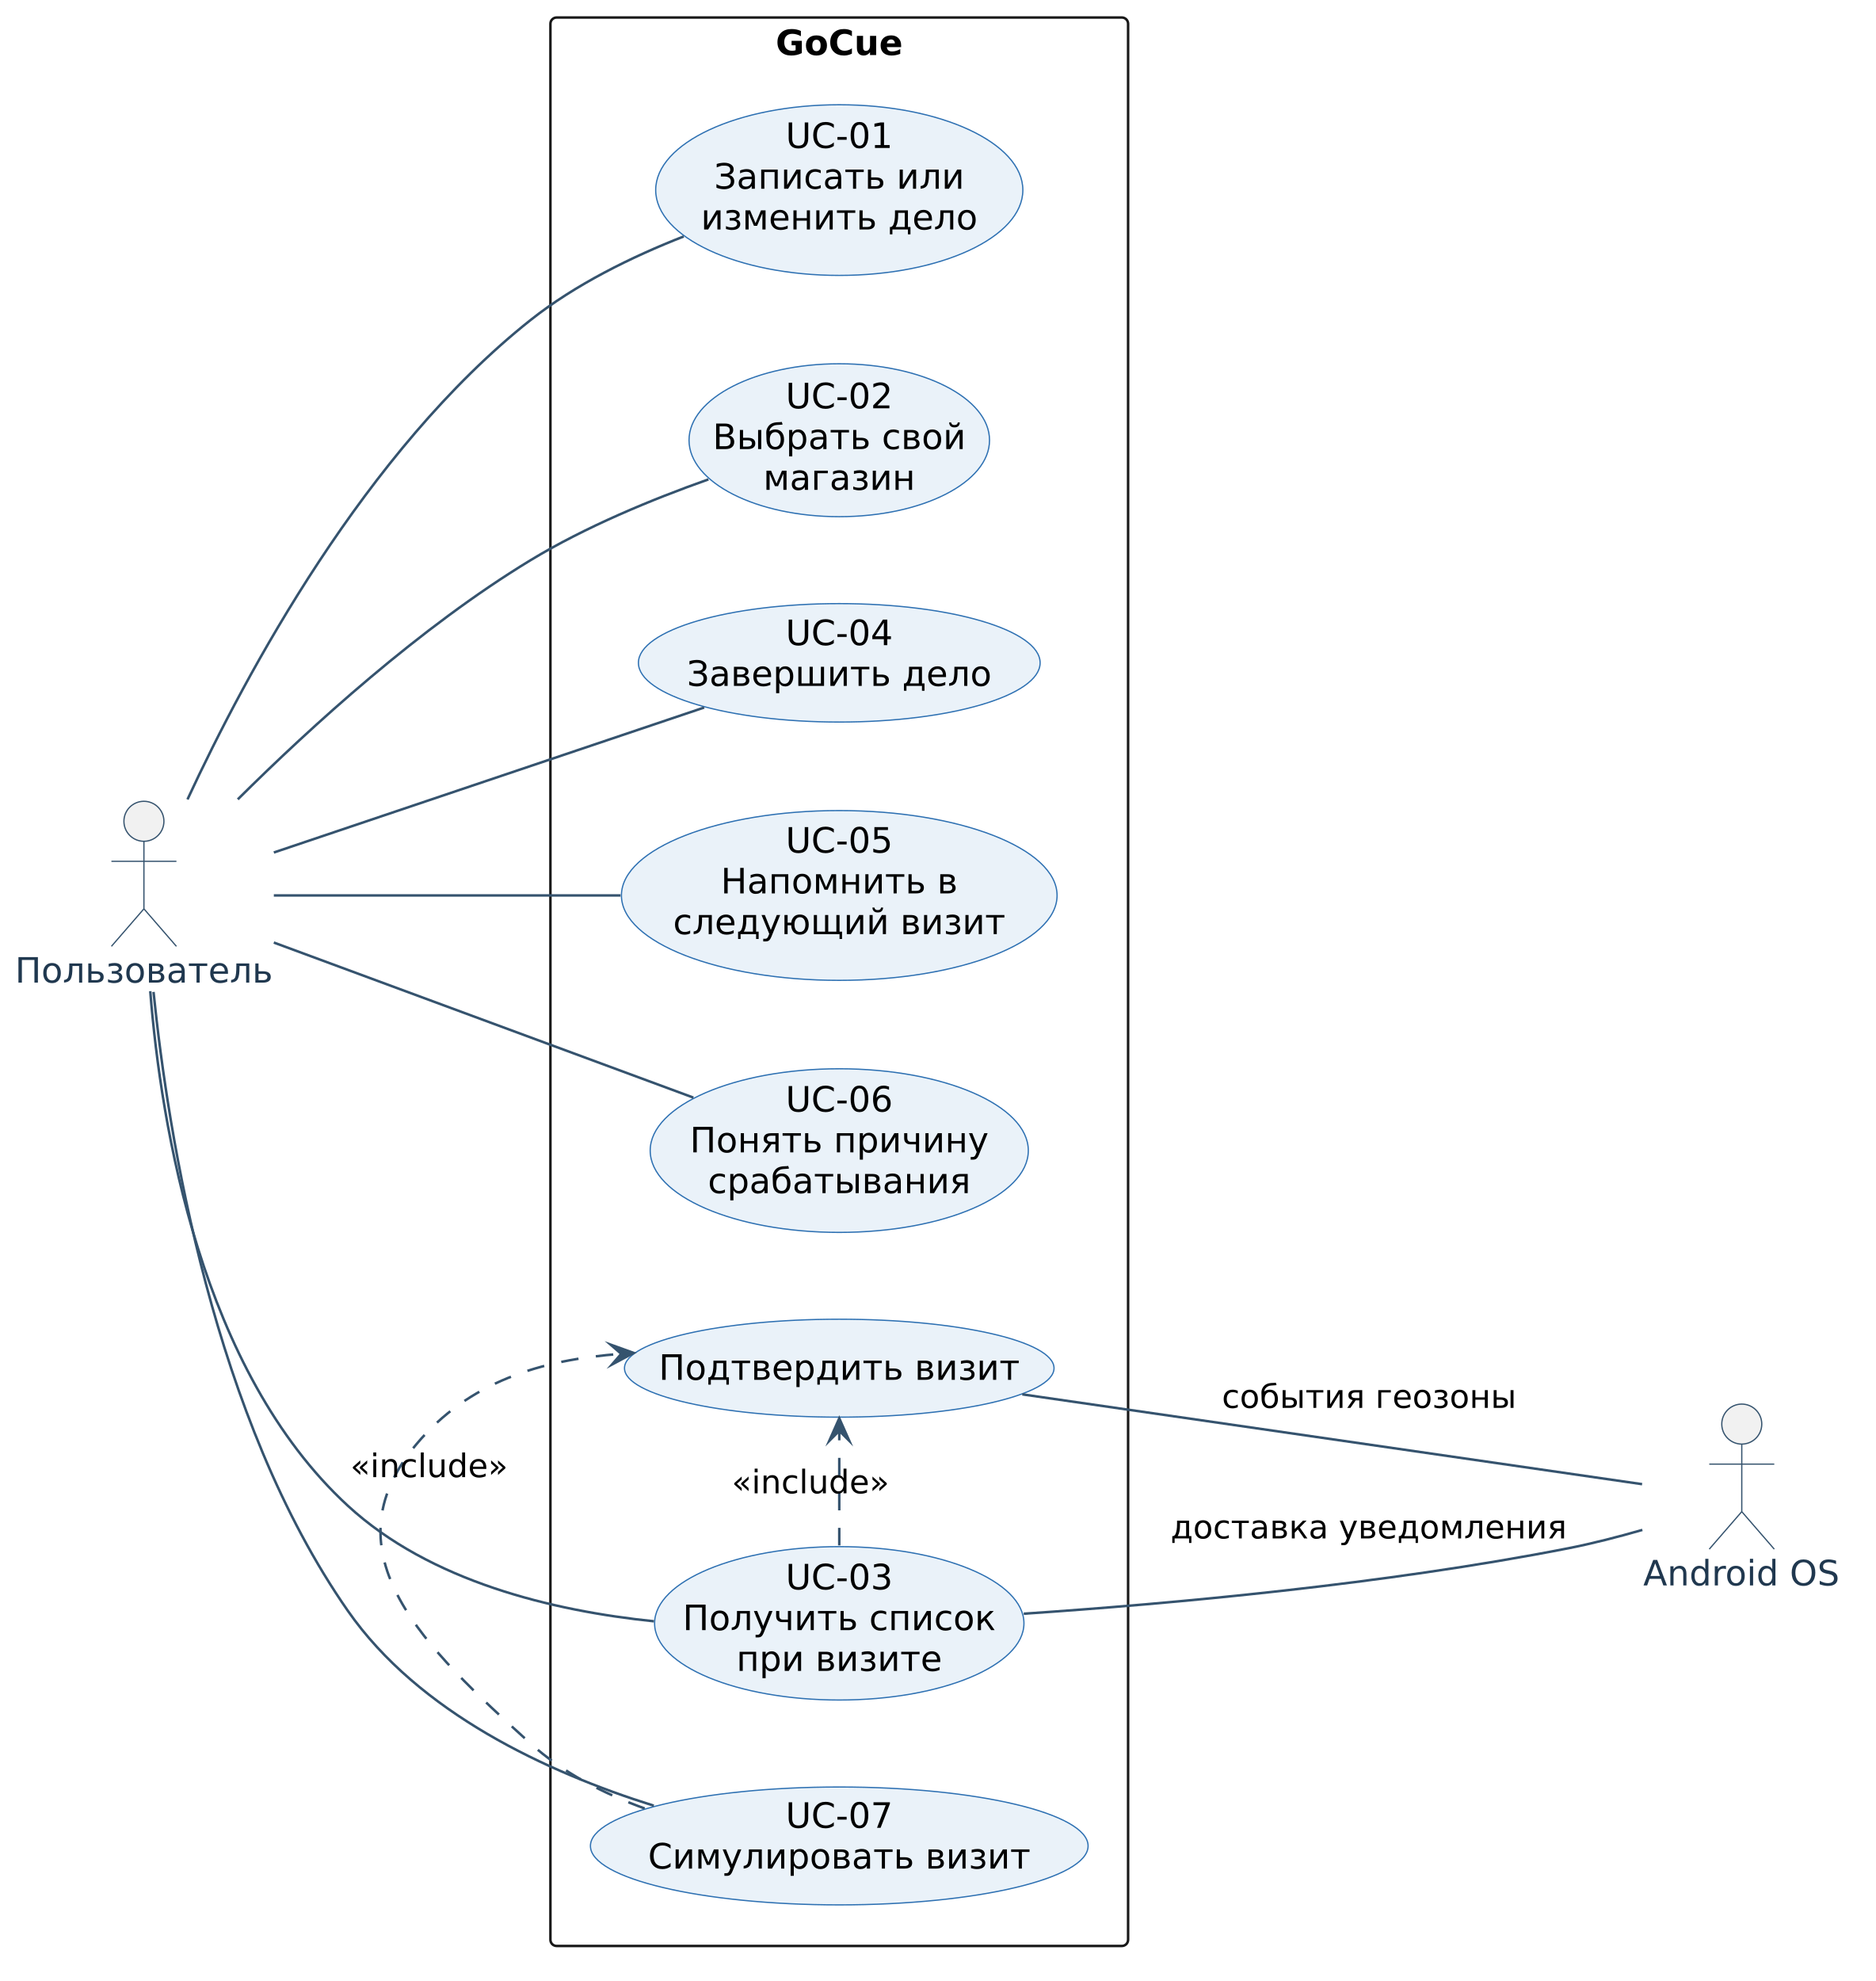
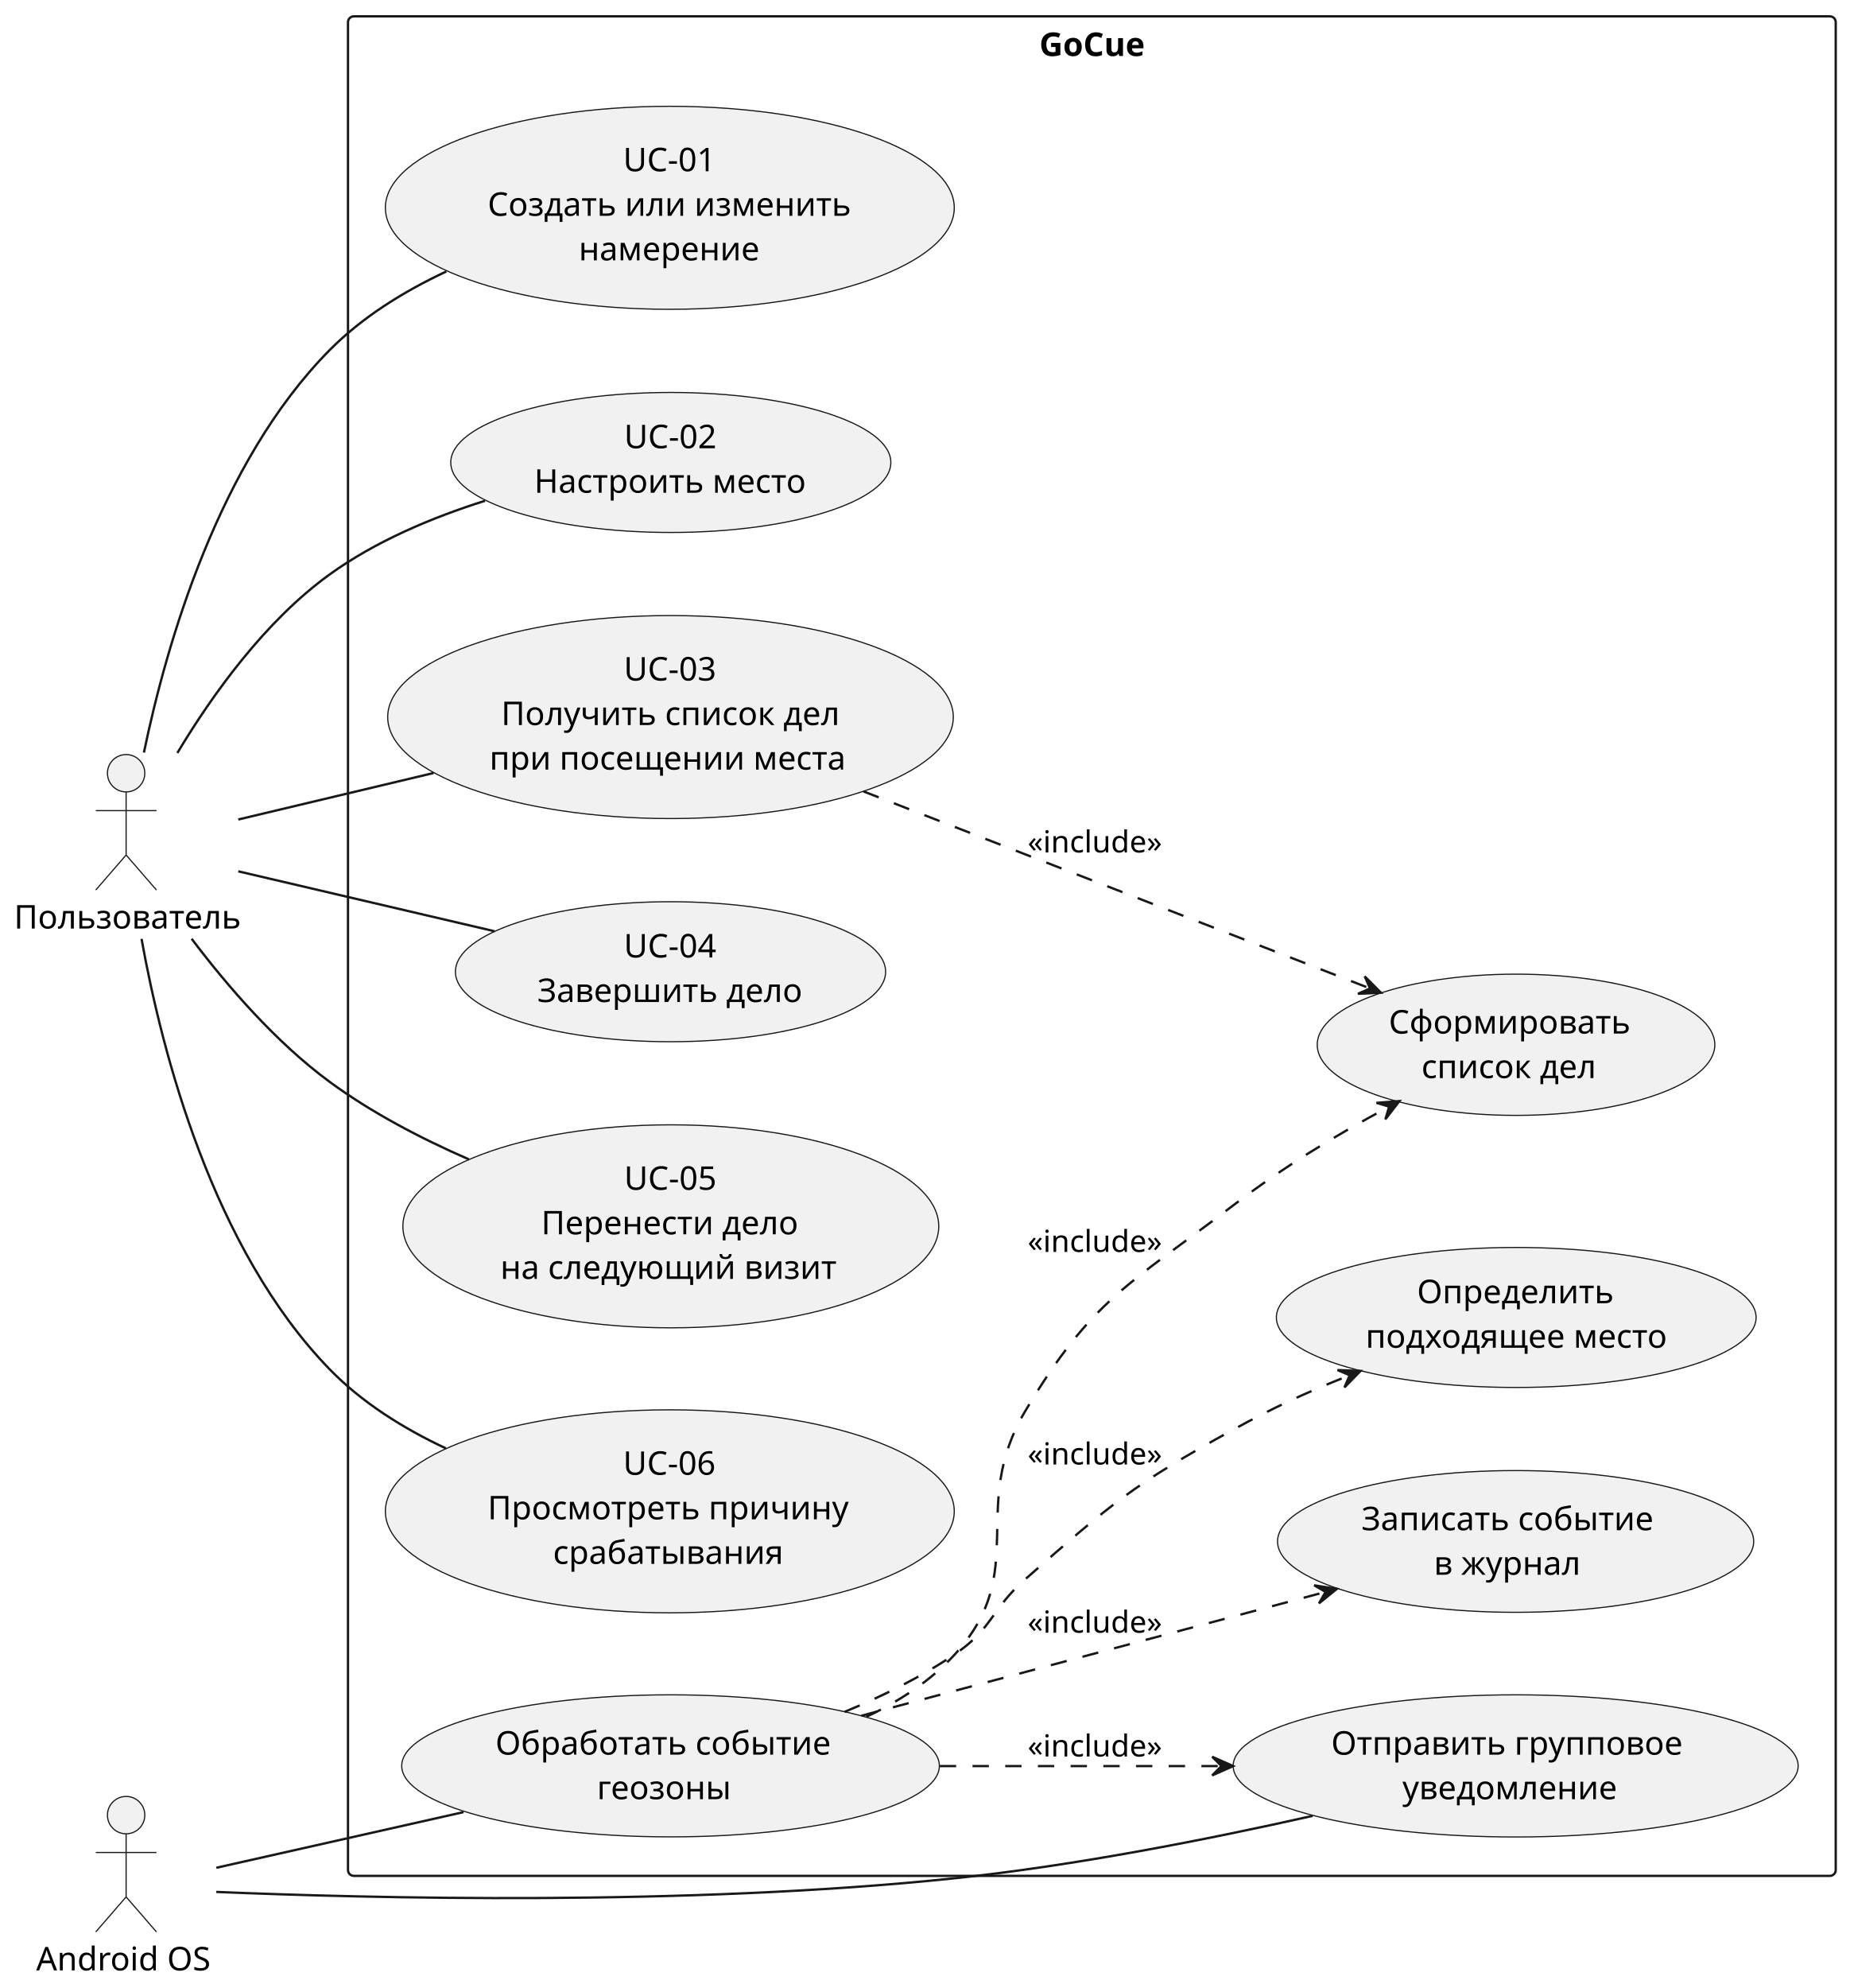
- <svg xmlns="http://www.w3.org/2000/svg" version="1.1" data-diagram-type="DESCRIPTION" style="width:750px;height:792px;background:#FFFFFF;" width="750px" height="792px" viewBox="0 0 750 792" zoomAndPan="magnify" preserveAspectRatio="none" contentStyleType="text/css">
+ <svg xmlns="http://www.w3.org/2000/svg" contentStyleType="text/css" height="851px" preserveAspectRatio="none" style="width:792px;height:851px;background:#FFFFFF;" version="1.1" viewBox="0 0 792 851" width="792px" zoomAndPan="magnify">
  <defs />
-   <g font-family="sans-serif" lengthAdjust="spacing">
-     <g class="cluster" data-qualified-name="GoCue" id="ent0003" data-source-line="18">
-       <rect x="220.1" y="7" width="231.01" height="771" fill="none" style="stroke:#181818;stroke-width:1;" rx="2.5" ry="2.5" />
-       <text x="310.182" y="21.995" fill="#000" font-size="14" textLength="50.846" font-weight="700" font-family="'DejaVu Sans'">GoCue</text>
+   <g>
+     <g id="cluster_GoCue">
+       <rect fill="none" height="796" rx="2.5" ry="2.5" style="stroke:#181818;stroke-width:1.0;" width="637" x="149" y="7" />
+       <text fill="#000000" font-family="sans-serif" font-size="14" font-weight="bold" lengthAdjust="spacing" textLength="45" x="445" y="23.966">GoCue</text>
    </g>
-     <g class="entity" data-qualified-name="GoCue.UC1" id="ent0004" data-source-line="19">
-       <ellipse cx="335.612" cy="75.996" rx="73.412" ry="34.116" fill="#EAF2F9" style="stroke:#2D70B2;stroke-width:0.5;" />
-       <text x="314.168" y="59.155" fill="#000" font-size="14" textLength="42.889" font-family="'DejaVu Sans'">UC-01</text>
-       <text x="285.57" y="75.452" fill="#000" font-size="14" textLength="100.085" font-family="'DejaVu Sans'">Записать или</text>
-       <text x="280.296" y="91.749" fill="#000" font-size="14" textLength="110.633" font-family="'DejaVu Sans'">изменить дело</text>
+     <g id="elem_UC01">
+       <ellipse cx="286.794" cy="88.949" fill="#F1F1F1" rx="121.794" ry="43.449" style="stroke:#181818;stroke-width:0.5;" />
+       <text fill="#000000" font-family="sans-serif" font-size="14" lengthAdjust="spacing" textLength="40" x="266.794" y="73.313">UC-01</text>
+       <text fill="#000000" font-family="sans-serif" font-size="14" lengthAdjust="spacing" textLength="156" x="208.794" y="92.381">Создать или изменить</text>
+       <text fill="#000000" font-family="sans-serif" font-size="14" lengthAdjust="spacing" textLength="78" x="247.794" y="111.449">намерение</text>
    </g>
-     <g class="entity" data-qualified-name="GoCue.UC2" id="ent0005" data-source-line="20">
-       <ellipse cx="335.613" cy="176" rx="60.083" ry="30.57" fill="#EAF2F9" style="stroke:#2D70B2;stroke-width:0.5;" />
-       <text x="314.169" y="163.246" fill="#000" font-size="14" textLength="42.889" font-family="'DejaVu Sans'">UC-02</text>
-       <text x="285" y="179.543" fill="#000" font-size="14" textLength="101.227" font-family="'DejaVu Sans'">Выбрать свой</text>
-       <text x="305.228" y="195.84" fill="#000" font-size="14" textLength="60.771" font-family="'DejaVu Sans'">магазин</text>
+     <g id="elem_UC02">
+       <ellipse cx="287.217" cy="197.966" fill="#F1F1F1" rx="94.217" ry="29.966" style="stroke:#181818;stroke-width:0.5;" />
+       <text fill="#000000" font-family="sans-serif" font-size="14" lengthAdjust="spacing" textLength="40" x="267.217" y="191.864">UC-02</text>
+       <text fill="#000000" font-family="sans-serif" font-size="14" lengthAdjust="spacing" textLength="117" x="228.717" y="210.932">Настроить место</text>
    </g>
-     <g class="entity" data-qualified-name="GoCue.UC3" id="ent0006" data-source-line="21">
-       <ellipse cx="335.611" cy="649.003" rx="73.851" ry="30.663" fill="#EAF2F9" style="stroke:#2D70B2;stroke-width:0.5;" />
-       <text x="314.166" y="635.434" fill="#000" font-size="14" textLength="42.889" font-family="'DejaVu Sans'">UC-03</text>
-       <text x="273" y="651.731" fill="#000" font-size="14" textLength="125.221" font-family="'DejaVu Sans'">Получить список</text>
-       <text x="294.486" y="668.028" fill="#000" font-size="14" textLength="82.25" font-family="'DejaVu Sans'">при визите</text>
+     <g id="elem_UC03">
+       <ellipse cx="287.087" cy="306.949" fill="#F1F1F1" rx="121.087" ry="43.449" style="stroke:#181818;stroke-width:0.5;" />
+       <text fill="#000000" font-family="sans-serif" font-size="14" lengthAdjust="spacing" textLength="40" x="267.087" y="291.313">UC-03</text>
+       <text fill="#000000" font-family="sans-serif" font-size="14" lengthAdjust="spacing" textLength="145" x="214.587" y="310.381">Получить список дел</text>
+       <text fill="#000000" font-family="sans-serif" font-size="14" lengthAdjust="spacing" textLength="155" x="209.587" y="329.449">при посещении места</text>
    </g>
-     <g class="entity" data-qualified-name="GoCue.UC4" id="ent0007" data-source-line="22">
-       <ellipse cx="335.61" cy="264.998" rx="80.32" ry="23.678" fill="#EAF2F9" style="stroke:#2D70B2;stroke-width:0.5;" />
-       <text x="314.166" y="257.928" fill="#000" font-size="14" textLength="42.889" font-family="'DejaVu Sans'">UC-04</text>
-       <text x="274.671" y="274.225" fill="#000" font-size="14" textLength="121.878" font-family="'DejaVu Sans'">Завершить дело</text>
+     <g id="elem_UC04">
+       <ellipse cx="287.096" cy="415.966" fill="#F1F1F1" rx="92.096" ry="29.966" style="stroke:#181818;stroke-width:0.5;" />
+       <text fill="#000000" font-family="sans-serif" font-size="14" lengthAdjust="spacing" textLength="40" x="267.096" y="409.864">UC-04</text>
+       <text fill="#000000" font-family="sans-serif" font-size="14" lengthAdjust="spacing" textLength="114" x="230.095" y="428.932">Завершить дело</text>
    </g>
-     <g class="entity" data-qualified-name="GoCue.UC5" id="ent0008" data-source-line="23">
-       <ellipse cx="335.606" cy="358.003" rx="87.106" ry="33.943" fill="#EAF2F9" style="stroke:#2D70B2;stroke-width:0.5;" />
-       <text x="314.162" y="340.88" fill="#000" font-size="14" textLength="42.889" font-family="'DejaVu Sans'">UC-05</text>
-       <text x="288.233" y="357.176" fill="#000" font-size="14" textLength="94.746" font-family="'DejaVu Sans'">Напомнить в</text>
-       <text x="269.161" y="373.473" fill="#000" font-size="14" textLength="132.891" font-family="'DejaVu Sans'">следующий визит</text>
+     <g id="elem_UC05">
+       <ellipse cx="287.223" cy="524.949" fill="#F1F1F1" rx="114.723" ry="43.449" style="stroke:#181818;stroke-width:0.5;" />
+       <text fill="#000000" font-family="sans-serif" font-size="14" lengthAdjust="spacing" textLength="40" x="267.223" y="509.313">UC-05</text>
+       <text fill="#000000" font-family="sans-serif" font-size="14" lengthAdjust="spacing" textLength="111" x="231.723" y="528.381">Перенести дело</text>
+       <text fill="#000000" font-family="sans-serif" font-size="14" lengthAdjust="spacing" textLength="146" x="214.223" y="547.449">на следующий визит</text>
    </g>
-     <g class="entity" data-qualified-name="GoCue.UC6" id="ent0009" data-source-line="24">
-       <ellipse cx="335.605" cy="460.002" rx="75.605" ry="32.712" fill="#EAF2F9" style="stroke:#2D70B2;stroke-width:0.5;" />
-       <text x="314.161" y="444.412" fill="#000" font-size="14" textLength="42.889" font-family="'DejaVu Sans'">UC-06</text>
-       <text x="275.869" y="460.709" fill="#000" font-size="14" textLength="119.472" font-family="'DejaVu Sans'">Понять причину</text>
-       <text x="283.061" y="477.006" fill="#000" font-size="14" textLength="105.089" font-family="'DejaVu Sans'">срабатывания</text>
+     <g id="elem_UC06">
+       <ellipse cx="286.794" cy="646.949" fill="#F1F1F1" rx="121.794" ry="43.449" style="stroke:#181818;stroke-width:0.5;" />
+       <text fill="#000000" font-family="sans-serif" font-size="14" lengthAdjust="spacing" textLength="40" x="266.794" y="631.313">UC-06</text>
+       <text fill="#000000" font-family="sans-serif" font-size="14" lengthAdjust="spacing" textLength="156" x="208.794" y="650.381">Просмотреть причину</text>
+       <text fill="#000000" font-family="sans-serif" font-size="14" lengthAdjust="spacing" textLength="100" x="236.794" y="669.449">срабатывания</text>
    </g>
-     <g class="entity" data-qualified-name="GoCue.UC7" id="ent0010" data-source-line="25">
-       <ellipse cx="335.606" cy="738.005" rx="99.506" ry="23.565" fill="#EAF2F9" style="stroke:#2D70B2;stroke-width:0.5;" />
-       <text x="314.161" y="730.751" fill="#000" font-size="14" textLength="42.889" font-family="'DejaVu Sans'">UC-07</text>
-       <text x="259.129" y="747.048" fill="#000" font-size="14" textLength="152.954" font-family="'DejaVu Sans'">Симулировать визит</text>
+     <g id="elem_UC08">
+       <ellipse cx="287.105" cy="755.905" fill="#F1F1F1" rx="115.105" ry="30.405" style="stroke:#181818;stroke-width:0.5;" />
+       <text fill="#000000" font-family="sans-serif" font-size="14" lengthAdjust="spacing" textLength="144" x="212.105" y="751.104">Обработать событие</text>
+       <text fill="#000000" font-family="sans-serif" font-size="14" lengthAdjust="spacing" textLength="57" x="255.605" y="770.172">геозоны</text>
    </g>
-     <g class="entity" data-qualified-name="GoCue.Confirm" id="ent0011" data-source-line="26">
-       <ellipse cx="335.605" cy="546.997" rx="85.885" ry="19.577" fill="#EAF2F9" style="stroke:#2D70B2;stroke-width:0.5;" />
-       <text x="263.425" y="551.645" fill="#000" font-size="14" textLength="144.361" font-family="'DejaVu Sans'">Подтвердить визит</text>
+     <g id="elem_UC09">
+       <ellipse cx="649.202" cy="563.966" fill="#F1F1F1" rx="102.702" ry="29.966" style="stroke:#181818;stroke-width:0.5;" />
+       <text fill="#000000" font-family="sans-serif" font-size="14" lengthAdjust="spacing" textLength="85" x="606.702" y="557.864">Определить</text>
+       <text fill="#000000" font-family="sans-serif" font-size="14" lengthAdjust="spacing" textLength="129" x="584.702" y="576.932">подходящее место</text>
    </g>
-     <g class="entity" data-qualified-name="User" id="ent0001" data-source-line="15">
-       <ellipse cx="57.55" cy="328.35" rx="8" ry="8" fill="#F1F1F1" style="stroke:#35536E;stroke-width:0.5;" />
-       <path d="M57.55,336.35 L57.55,363.35 M44.55,344.35 L70.55,344.35 M57.55,363.35 L44.55,378.35 M57.55,363.35 L70.55,378.35" style="stroke:#35536E;stroke-width:0.5;" fill="none" />
-       <text x="6" y="392.845" fill="#20384F" font-size="14" textLength="103.1" font-family="'DejaVu Sans'">Пользователь</text>
+     <g id="elem_UC10">
+       <ellipse cx="649.116" cy="447.231" fill="#F1F1F1" rx="85.116" ry="30.231" style="stroke:#181818;stroke-width:0.5;" />
+       <text fill="#000000" font-family="sans-serif" font-size="14" lengthAdjust="spacing" textLength="103" x="594.616" y="442.43">Сформировать</text>
+       <text fill="#000000" font-family="sans-serif" font-size="14" lengthAdjust="spacing" textLength="75" x="608.616" y="461.498">список дел</text>
    </g>
-     <g class="entity" data-qualified-name="Android" id="ent0002" data-source-line="16">
-       <ellipse cx="696.506" cy="569.35" rx="8" ry="8" fill="#F1F1F1" style="stroke:#35536E;stroke-width:0.5;" />
-       <path d="M696.506,577.35 L696.506,604.35 M683.506,585.35 L709.506,585.35 M696.506,604.35 L683.506,619.35 M696.506,604.35 L709.506,619.35" style="stroke:#35536E;stroke-width:0.5;" fill="none" />
-       <text x="657.11" y="633.845" fill="#20384F" font-size="14" textLength="78.791" font-family="'DejaVu Sans'">Android OS</text>
+     <g id="elem_UC11">
+       <ellipse cx="648.939" cy="659.841" fill="#F1F1F1" rx="101.939" ry="30.341" style="stroke:#181818;stroke-width:0.5;" />
+       <text fill="#000000" font-family="sans-serif" font-size="14" lengthAdjust="spacing" textLength="126" x="582.939" y="655.04">Записать событие</text>
+       <text fill="#000000" font-family="sans-serif" font-size="14" lengthAdjust="spacing" textLength="64" x="613.939" y="674.108">в журнал</text>
    </g>
-     <g class="link" data-entity-1="ent0001" data-entity-2="ent0004" id="lnk12" data-source-line="29" data-link-type="association">
-       <path d="M74.97,319.61 C98.43,269.04 146.1,180.38 212.1,128 C230.11,113.71 252.62,102.67 273.42,94.52" style="stroke:#35536E;stroke-width:1;" fill="none" id="User-UC1" />
+     <g id="elem_UC12">
+       <ellipse cx="648.957" cy="755.929" fill="#F1F1F1" rx="120.957" ry="30.429" style="stroke:#181818;stroke-width:0.5;" />
+       <text fill="#000000" font-family="sans-serif" font-size="14" lengthAdjust="spacing" textLength="152" x="569.957" y="751.128">Отправить групповое</text>
+       <text fill="#000000" font-family="sans-serif" font-size="14" lengthAdjust="spacing" textLength="91" x="600.457" y="770.196">уведомление</text>
    </g>
-     <g class="link" data-entity-1="ent0001" data-entity-2="ent0005" id="lnk13" data-source-line="30" data-link-type="association">
-       <path d="M95.08,319.58 C124.51,290.34 168.09,250.71 212.1,224 C234.17,210.61 260.62,199.69 283.29,191.66" style="stroke:#35536E;stroke-width:1;" fill="none" id="User-UC2" />
+     <g id="elem_User">
+       <ellipse cx="54" cy="331" fill="#F1F1F1" rx="8" ry="8" style="stroke:#181818;stroke-width:0.5;" />
+       <path d="M54,339 L54,366 M41,347 L67,347 M54,366 L41,381 M54,366 L67,381 " fill="none" style="stroke:#181818;stroke-width:0.5;" />
+       <text fill="#000000" font-family="sans-serif" font-size="14" lengthAdjust="spacing" textLength="96" x="6" y="397.466">Пользователь</text>
    </g>
-     <g class="link" data-entity-1="ent0001" data-entity-2="ent0006" id="lnk14" data-source-line="31" data-link-type="association">
-       <path d="M60.08,396.27 C64.37,450.18 80.34,547.93 139.1,602 C171.98,632.26 220.85,644.01 261.51,648.19" style="stroke:#35536E;stroke-width:1;" fill="none" id="User-UC3" />
+     <g id="elem_Android">
+       <ellipse cx="54" cy="777" fill="#F1F1F1" rx="8" ry="8" style="stroke:#181818;stroke-width:0.5;" />
+       <path d="M54,785 L54,812 M41,793 L67,793 M54,812 L41,827 M54,812 L67,827 " fill="none" style="stroke:#181818;stroke-width:0.5;" />
+       <text fill="#000000" font-family="sans-serif" font-size="14" lengthAdjust="spacing" textLength="77" x="15.5" y="843.466">Android OS</text>
    </g>
-     <g class="link" data-entity-1="ent0001" data-entity-2="ent0007" id="lnk15" data-source-line="32" data-link-type="association">
-       <path d="M109.5,340.83 C158.42,324.35 232,299.57 281.6,282.86" style="stroke:#35536E;stroke-width:1;" fill="none" id="User-UC4" />
+     <g id="link_User_UC01">
+       <path d="M61.62,322.15 C71.34,275.31 93.7,197.91 141,150 C155.01,135.81 172.82,124.76 191.12,116.2 " fill="none" id="User-UC01" style="stroke:#181818;stroke-width:1.0;" />
    </g>
-     <g class="link" data-entity-1="ent0001" data-entity-2="ent0008" id="lnk16" data-source-line="33" data-link-type="association">
-       <path d="M109.5,358 C148.3,358 202.6,358 248.15,358" style="stroke:#35536E;stroke-width:1;" fill="none" id="User-UC5" />
+     <g id="link_User_UC02">
+       <path d="M75.93,322.33 C91,297.24 113.48,265.91 141,246 C160.66,231.78 184.79,221.59 207.68,214.37 " fill="none" id="User-UC02" style="stroke:#181818;stroke-width:1.0;" />
    </g>
-     <g class="link" data-entity-1="ent0001" data-entity-2="ent0009" id="lnk17" data-source-line="34" data-link-type="association">
-       <path d="M109.5,376.83 C157.02,394.38 227.81,420.54 277.27,438.82" style="stroke:#35536E;stroke-width:1;" fill="none" id="User-UC6" />
+     <g id="link_User_UC03">
+       <path d="M102.02,350.8 C126.17,345.06 156.55,337.82 185.64,330.9 " fill="none" id="User-UC03" style="stroke:#181818;stroke-width:1.0;" />
    </g>
-     <g class="link" data-entity-1="ent0001" data-entity-2="ent0010" id="lnk18" data-source-line="35" data-link-type="association">
-       <path d="M61.39,396.57 C67.35,454.92 85.42,566.98 139.1,644 C167.52,684.78 218.62,708.5 261.44,721.91" style="stroke:#35536E;stroke-width:1;" fill="none" id="User-UC7" />
+     <g id="link_User_UC04">
+       <path d="M102.02,372.99 C133.55,380.36 175.73,390.22 211.75,398.64 " fill="none" id="User-UC04" style="stroke:#181818;stroke-width:1.0;" />
    </g>
-     <g class="link" data-entity-1="ent0011" data-entity-2="ent0002" id="lnk19" data-source-line="36" data-link-type="association">
-       <path d="M408.8,557.46 C483.52,568.29 597.41,584.79 656.65,593.37" style="stroke:#35536E;stroke-width:1;" fill="none" id="Confirm-Android" />
-       <text x="488.61" y="562.877" fill="#000" font-size="13" textLength="117.768" font-family="'DejaVu Sans'">события геозоны</text>
+     <g id="link_User_UC05">
+       <path d="M82.05,401.86 C97.45,422.23 118.19,446.2 141,463 C158.97,476.23 180.19,487.32 200.78,496.29 " fill="none" id="User-UC05" style="stroke:#181818;stroke-width:1.0;" />
    </g>
-     <g class="link" data-entity-1="ent0006" data-entity-2="ent0002" id="lnk20" data-source-line="37" data-link-type="association">
-       <path d="M409.37,645.16 C468.46,641.16 553.72,633.4 627.11,619 C636.82,617.09 647.14,614.43 656.75,611.66" style="stroke:#35536E;stroke-width:1;" fill="none" id="UC3-Android" />
-       <text x="468.11" y="615.067" fill="#000" font-size="13" textLength="158.418" font-family="'DejaVu Sans'">доставка уведомления</text>
+     <g id="link_User_UC06">
+       <path d="M60.6,401.9 C69.46,451.11 91.14,534.54 141,586 C154.87,600.32 172.62,611.43 190.91,620 " fill="none" id="User-UC06" style="stroke:#181818;stroke-width:1.0;" />
    </g>
-     <g class="link" data-entity-1="ent0006" data-entity-2="ent0011" id="lnk21" data-source-line="39" data-link-type="dependency">
-       <path d="M335.61,617.84 C335.61,601.32 335.61,586.51 335.61,572.04" style="stroke:#35536E;stroke-width:1;stroke-dasharray:7,7;" fill="none" id="UC3-to-Confirm" />
-       <polygon points="335.61,567.04,331.61,576.04,335.61,572.04,339.61,576.04,335.61,567.04" fill="#35536E" style="stroke:#35536E;stroke-width:1;stroke-linejoin:miter;stroke-miterlimit:10;" />
-       <text x="292.61" y="597.027" fill="#000" font-size="13" textLength="63.007" font-family="'DejaVu Sans'">«include»</text>
+     <g id="link_Android_UC08">
+       <path d="M92.63,799.53 C121.27,793.08 161.86,783.95 198.46,775.71 " fill="none" id="Android-UC08" style="stroke:#181818;stroke-width:1.0;" />
    </g>
-     <g class="link" data-entity-1="ent0010" data-entity-2="ent0011" id="lnk22" data-source-line="40" data-link-type="dependency">
-       <path d="M257.81,723.03 C241.3,717.04 224.99,708.68 212.1,697 C169.96,658.83 129.97,621.13 166.43,577.5 C187.39,552.43 216.383,543.581 248.413,541.261" style="stroke:#35536E;stroke-width:1;stroke-dasharray:7,7;" fill="none" id="UC7-to-Confirm" />
-       <polygon points="253.4,540.9,244.135,537.561,248.413,541.261,244.712,545.54,253.4,540.9" fill="#35536E" style="stroke:#35536E;stroke-width:1;stroke-linejoin:miter;stroke-miterlimit:10;" />
-       <text x="140.1" y="590.567" fill="#000" font-size="13" textLength="63.007" font-family="'DejaVu Sans'">«include»</text>
+     <g id="link_Android_UC12">
+       <path d="M92.6,809.87 C157.4,812.58 294.24,816.07 409,804 C460.24,798.61 516.8,787.49 562.03,777.31 " fill="none" id="Android-UC12" style="stroke:#181818;stroke-width:1.0;" />
+     </g>
+     <g id="link_UC08_UC09">
+       <path d="M361.65,732.78 C377.94,726.04 394.61,717.79 409,708 C425.12,697.03 424.35,688.86 439,676 C475.61,643.85 485.29,635.44 528,612 C545.11,602.61 558.876,596.28 576.956,589.08 " fill="none" id="UC08-to-UC09" style="stroke:#181818;stroke-width:1.0;stroke-dasharray:7.0,7.0;" />
+       <polygon fill="#181818" points="582.53,586.86,572.689,586.474,577.885,588.71,575.649,593.906,582.53,586.86" style="stroke:#181818;stroke-width:1.0;" />
+       <text fill="#000000" font-family="sans-serif" font-size="13" lengthAdjust="spacing" textLength="57" x="440" y="626.897">«include»</text>
+     </g>
+     <g id="link_UC08_UC10">
+       <path d="M370.9,734.92 C385.1,728.23 398.6,719.46 409,708 C441.33,672.38 414.43,645.36 439,604 C467.41,556.17 483.74,549.7 528,516 C550.08,499.18 571.39,486.351 593.91,474.191 " fill="none" id="UC08-to-UC10" style="stroke:#181818;stroke-width:1.0;stroke-dasharray:7.0,7.0;" />
+       <polygon fill="#181818" points="599.19,471.34,589.37,472.096,594.79,473.716,593.171,479.136,599.19,471.34" style="stroke:#181818;stroke-width:1.0;" />
+       <text fill="#000000" font-family="sans-serif" font-size="13" lengthAdjust="spacing" textLength="57" x="440" y="535.897">«include»</text>
+     </g>
+     <g id="link_UC08_UC11">
+       <path d="M368.79,734.46 C429.74,718.2 506.953,697.616 566.603,681.706 " fill="none" id="UC08-to-UC11" style="stroke:#181818;stroke-width:1.0;stroke-dasharray:7.0,7.0;" />
+       <polygon fill="#181818" points="572.4,680.16,562.673,678.615,567.569,681.449,564.735,686.344,572.4,680.16" style="stroke:#181818;stroke-width:1.0;" />
+       <text fill="#000000" font-family="sans-serif" font-size="13" lengthAdjust="spacing" textLength="57" x="440" y="698.897">«include»</text>
+     </g>
+     <g id="link_UC08_UC12">
+       <path d="M402.4,756 C442.45,756 481.51,756 522,756 " fill="none" id="UC08-to-UC12" style="stroke:#181818;stroke-width:1.0;stroke-dasharray:7.0,7.0;" />
+       <polygon fill="#181818" points="528,756,519,752,523,756,519,760,528,756" style="stroke:#181818;stroke-width:1.0;" />
+       <text fill="#000000" font-family="sans-serif" font-size="13" lengthAdjust="spacing" textLength="57" x="440" y="751.897">«include»</text>
+     </g>
+     <g id="link_UC03_UC10">
+       <path d="M369.69,338.77 C437.32,365.07 526.068,399.586 585.678,422.765 " fill="none" id="UC03-to-UC10" style="stroke:#181818;stroke-width:1.0;stroke-dasharray:7.0,7.0;" />
+       <polygon fill="#181818" points="591.27,424.94,584.332,417.95,586.61,423.128,581.432,425.406,591.27,424.94" style="stroke:#181818;stroke-width:1.0;" />
+       <text fill="#000000" font-family="sans-serif" font-size="13" lengthAdjust="spacing" textLength="57" x="440" y="364.897">«include»</text>
    </g>
  </g>
</svg>
